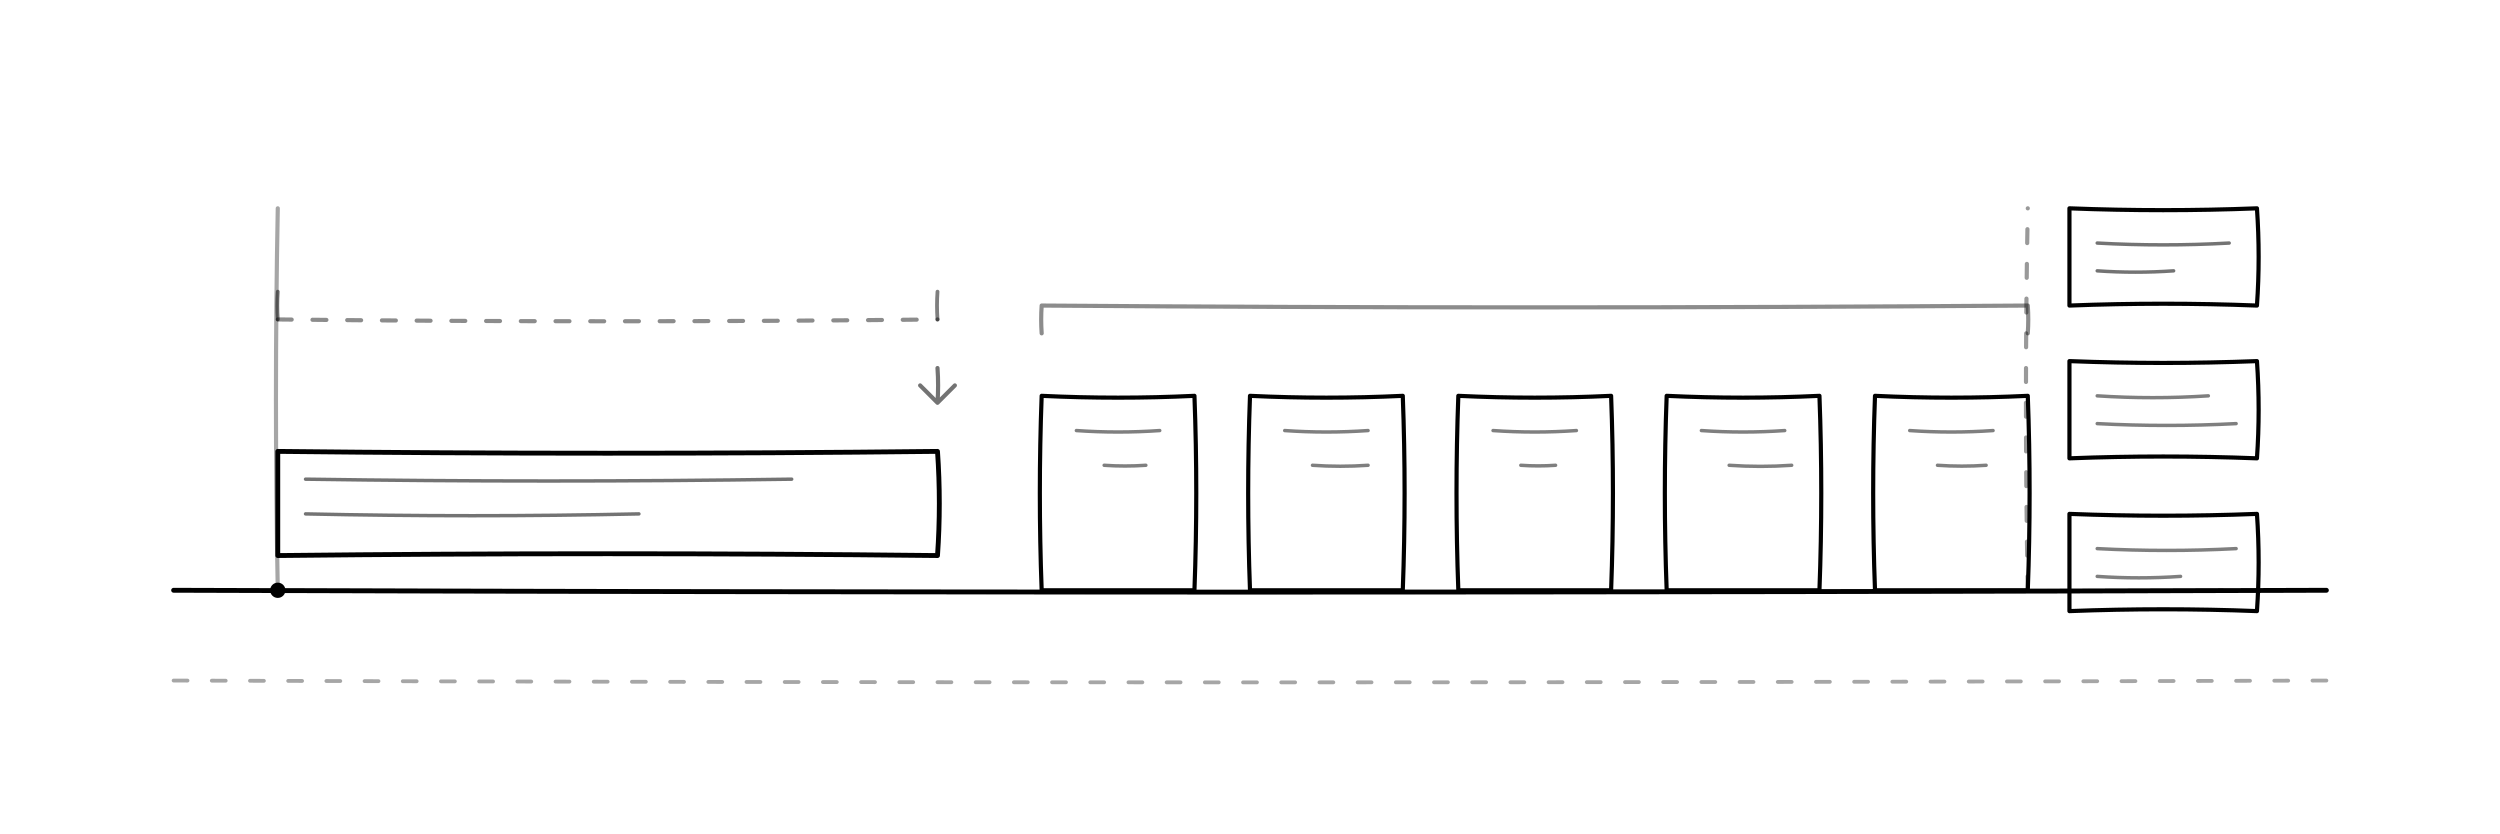
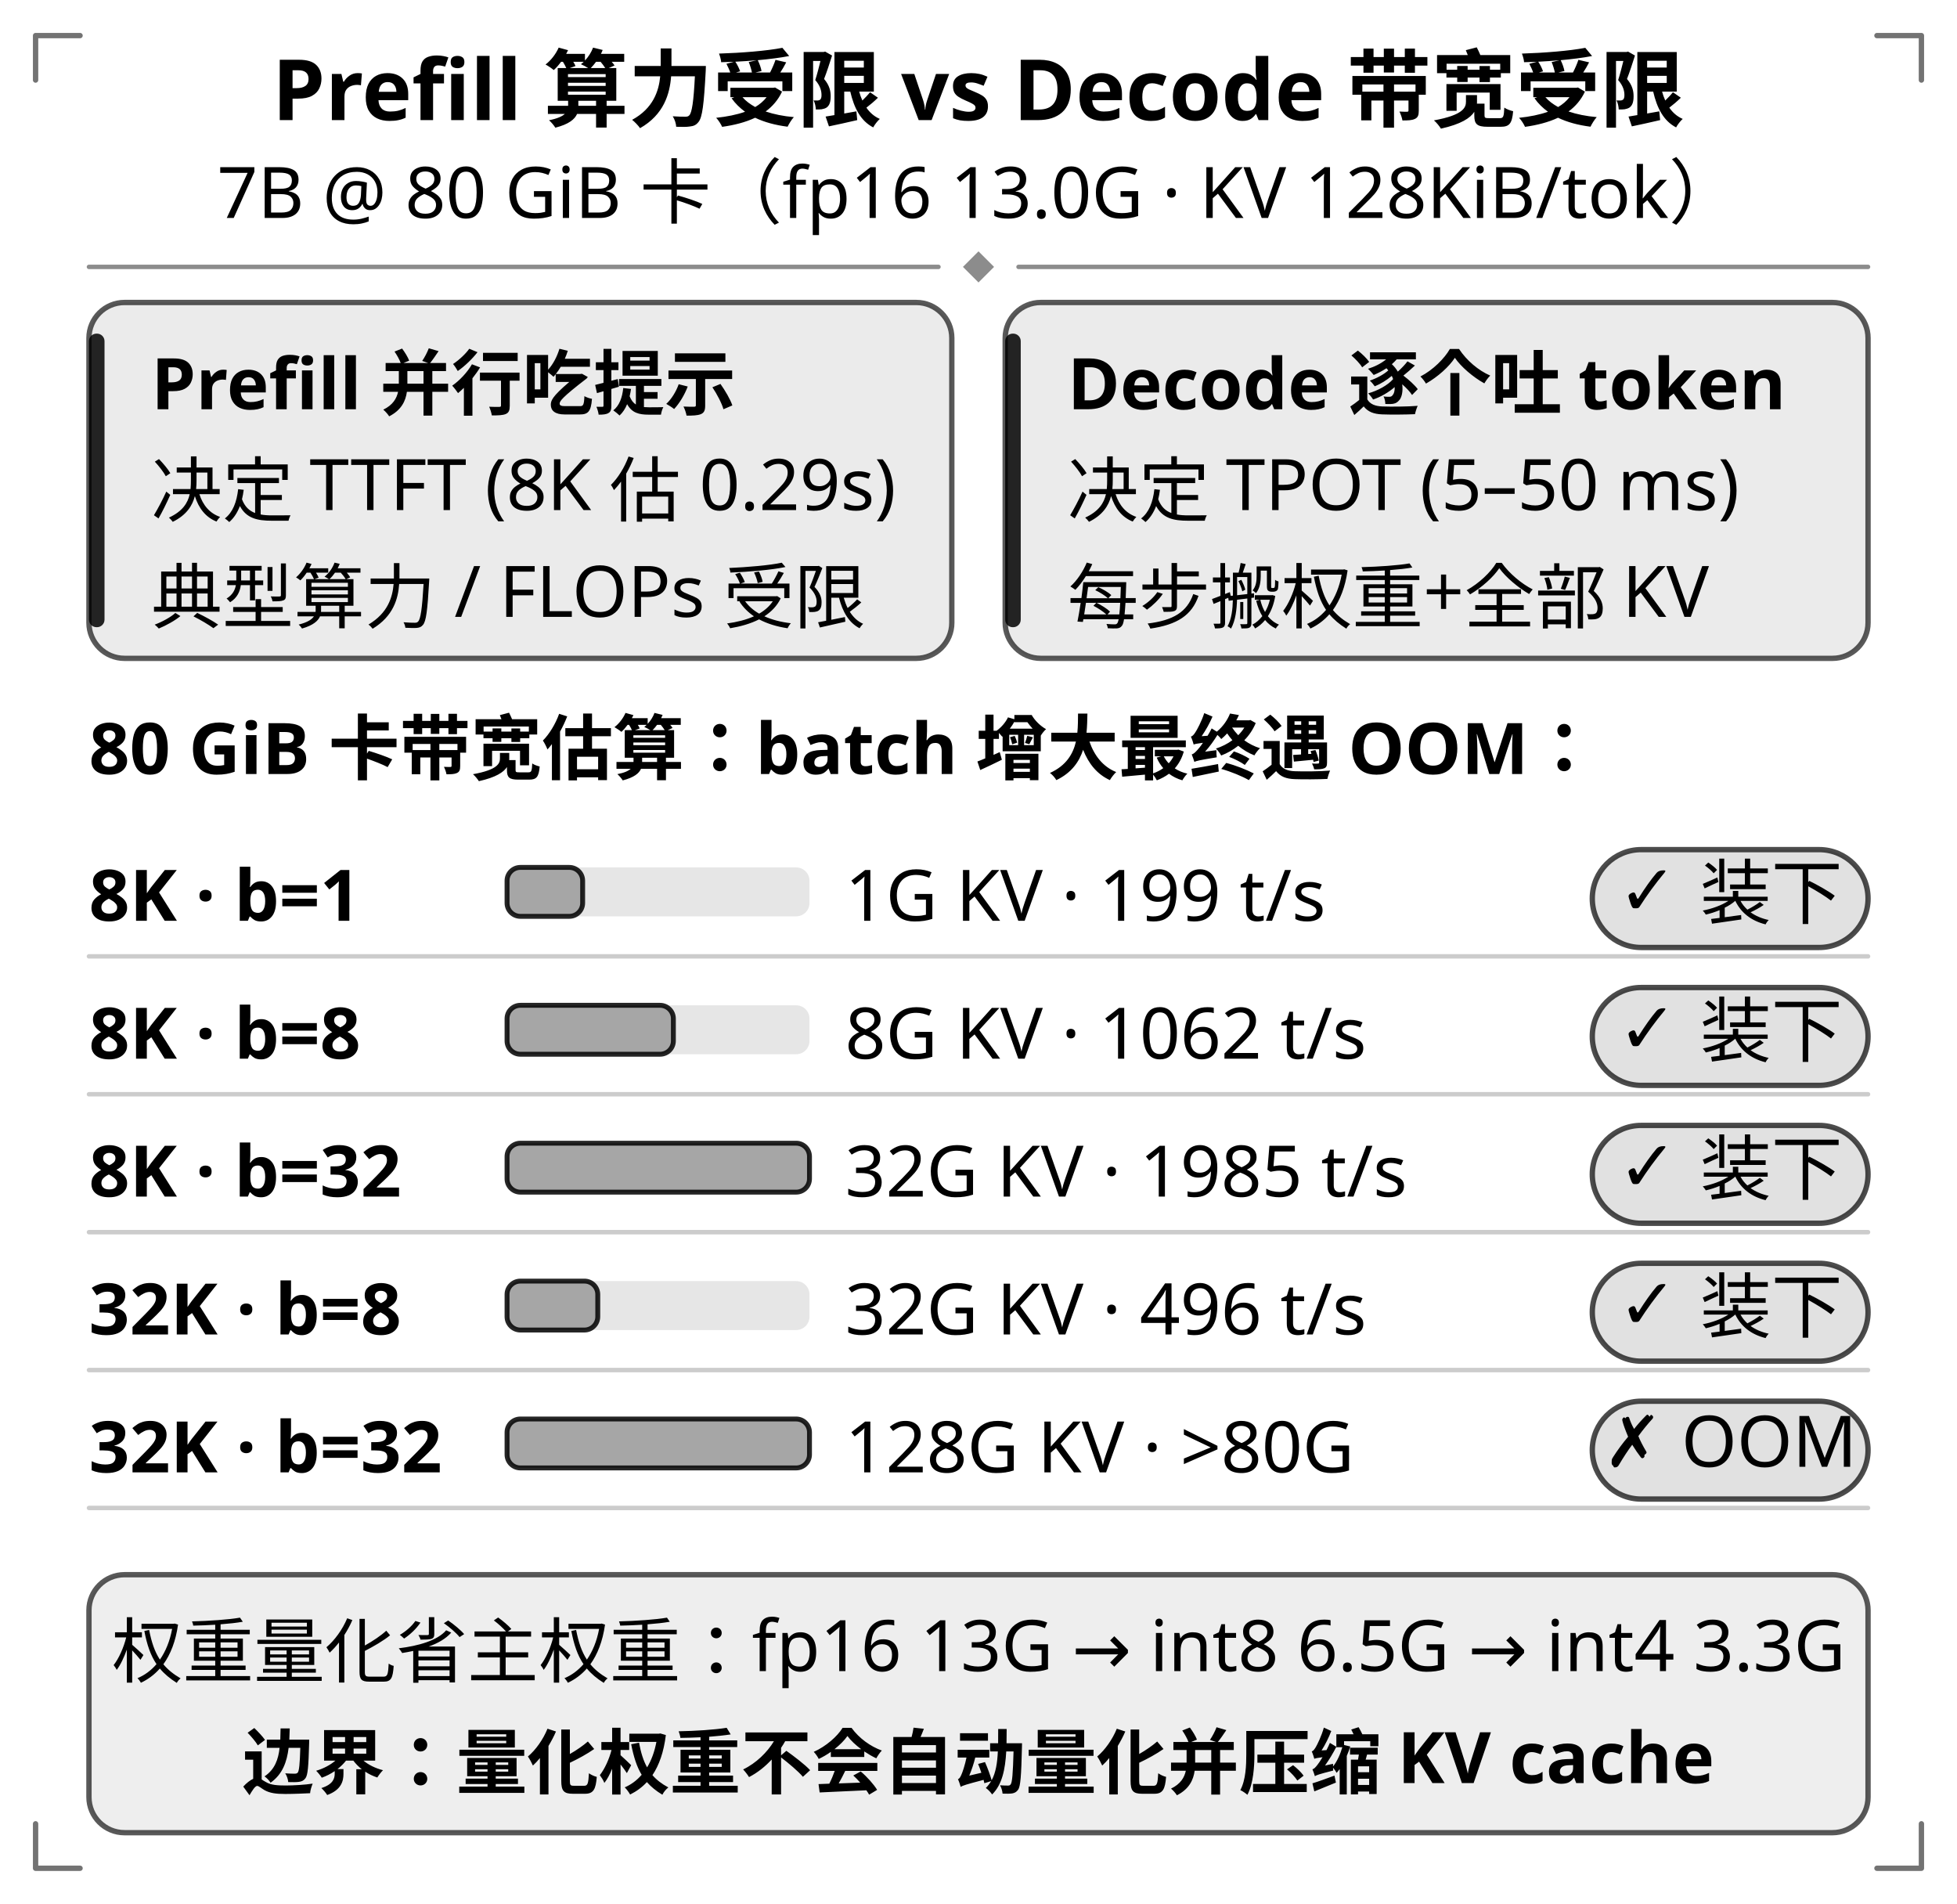
- <svg xmlns="http://www.w3.org/2000/svg" viewBox="0 0 720 240" fill="none" stroke="currentColor" stroke-width="2" stroke-linecap="round" stroke-linejoin="round">
-   <path d="M50 170q310 1.05 620 0" stroke-width="1.4" />
-   <path d="M80 170q-1.05 -55 0 -110M80 170q280 1.05 560 0" stroke-width="1.2" opacity=".35" />
-   <path d="M80 130q95 1.05 190 0q1.05 15 0 30q-95 -1.05 -190 0Z" stroke-width="1.4" />
-   <path d="M88 138q70 1.05 140 0M88 148q48 1.05 96 0" stroke-width="1" opacity=".55" />
-   <path d="M80 92q95 1.05 190 0" stroke-width="1.2" stroke-dasharray="4 6" opacity=".45" />
-   <path d="M80 92q-0.28 -4 0 -8M270 92q-0.28 -4 0 -8" stroke-width="1.1" opacity=".5" />
-   <path d="M300 170q-1.05 -28 0 -56q22 1.05 44 0q1.05 28 0 56ZM360 170q-1.05 -28 0 -56q22 1.05 44 0q1.05 28 0 56ZM420 170q-1.05 -28 0 -56q22 1.05 44 0q1.05 28 0 56ZM480 170q-1.05 -28 0 -56q22 1.05 44 0q1.05 28 0 56ZM540 170q-1.05 -28 0 -56q22 1.05 44 0q1.05 28 0 56Z" stroke-width="1.2" />
-   <path d="M310 124q12 0.84 24 0M318 134q6 0.42 12 0M370 124q12 0.84 24 0M378 134q8 0.56 16 0M430 124q12 0.84 24 0M438 134q5 0.35 10 0M490 124q12 0.84 24 0M498 134q9 0.63 18 0M550 124q12 0.84 24 0M558 134q7 0.49 14 0" stroke-width="1" opacity=".5" />
-   <path d="M300 96q-0.28 -4 0 -8q142 1.05 284 0q0.28 4 0 8" stroke-width="1.2" opacity=".45" />
-   <path d="M584 170q-1.05 -55 0 -110" stroke-width="1.2" stroke-dasharray="4 6" opacity=".4" />
-   <path d="M596 60q27 1.05 54 0q0.98 14 0 28q-27 -1.05 -54 0Z" stroke-width="1.2" />
-   <path d="M604 70q19 1.05 38 0M604 78q11 0.77 22 0" stroke-width="1" opacity=".55" />
-   <path d="M596 104q27 1.05 54 0q0.98 14 0 28q-27 -1.05 -54 0Z" stroke-width="1.2" />
-   <path d="M604 114q16 1.05 32 0M604 122q20 1.05 40 0" stroke-width="1" opacity=".5" />
-   <path d="M596 148q27 1.05 54 0q0.98 14 0 28q-27 -1.05 -54 0Z" stroke-width="1.2" />
-   <path d="M604 158q20 1.05 40 0M604 166q12 0.84 24 0" stroke-width="1" opacity=".5" />
-   <path d="M50 196q310 1.05 620 0" stroke-width="1.1" stroke-dasharray="4 7" opacity=".35" />
-   <path d="M270 106q0.35 5 0 10M270 116L265 111M270 116L275 111" stroke-width="1.2" opacity=".55" />
-   <circle cx="80" cy="170" r="2.2" fill="currentColor" stroke="none" />
+ <svg xmlns="http://www.w3.org/2000/svg" viewBox="0 0 440 428" role="img" aria-label="Prefill 与 Decode 性能瓶颈及 7B 显卡显存容量边界" class="llm-explainer" stroke-linecap="round" stroke-linejoin="round" font-family="sans-serif">
+   <g class="il-bronze-2" fill="none" stroke="currentColor" stroke-width="1.2" opacity=".55">
+     <path d="M8 18V8H18M422 8H432V18M8 410V420H18M422 420H432V410" />
+   </g>
+   <text x="220" y="27" text-anchor="middle" font-size="19" class="il-head" font-weight="700" fill="currentColor" stroke="none">Prefill 算力受限 vs Decode 带宽受限</text>
+   <text x="220" y="49" text-anchor="middle" font-size="16" class="il-sub il-muted" fill="currentColor" stroke="none">7B @ 80 GiB 卡（fp16 13.0G · KV 128KiB/tok）</text>
+   <g class="il-bronze-2">
+     <path d="M20 60H211M229 60H420" fill="none" stroke="currentColor" stroke-width="1" opacity=".45" />
+     <path d="M220 56.5l3.5 3.5-3.5 3.5-3.5-3.5Z" fill="currentColor" fill-opacity=".45" stroke="none" />
+   </g>
+   <rect x="20" y="68" width="194" height="80" rx="8" class="il-cinnabar" fill="currentColor" fill-opacity=".08" stroke="none" />
+   <rect x="20" y="68" width="194" height="80" rx="8" class="il-cinnabar" fill="none" stroke="currentColor" stroke-width="1.2" stroke-opacity=".65" />
+   <rect x="20" y="75" width="3.5" height="66" rx="1.7" class="il-cinnabar" fill="currentColor" fill-opacity=".85" stroke="none" />
+   <text x="34" y="92" text-anchor="start" font-size="16" class="il-cinnabar" font-weight="700" fill="currentColor" stroke="none">Prefill 并行吃提示</text>
+   <text x="34" y="116" text-anchor="start" font-size="16" class="il-sub" fill="currentColor" stroke="none">决定 TTFT (8K 估 0.29s)</text>
+   <text x="34" y="140" text-anchor="start" font-size="16" class="il-sub il-muted" fill="currentColor" stroke="none">典型算力 / FLOPs 受限</text>
+   <rect x="226" y="68" width="194" height="80" rx="8" class="il-sky" fill="currentColor" fill-opacity=".08" stroke="none" />
+   <rect x="226" y="68" width="194" height="80" rx="8" class="il-sky" fill="none" stroke="currentColor" stroke-width="1.2" stroke-opacity=".65" />
+   <rect x="226" y="75" width="3.5" height="66" rx="1.7" class="il-sky" fill="currentColor" fill-opacity=".85" stroke="none" />
+   <text x="240" y="92" text-anchor="start" font-size="16" class="il-sky" font-weight="700" fill="currentColor" stroke="none">Decode 逐个吐 token</text>
+   <text x="240" y="116" text-anchor="start" font-size="16" class="il-sub" fill="currentColor" stroke="none">决定 TPOT (5–50 ms)</text>
+   <text x="240" y="140" text-anchor="start" font-size="16" class="il-sub il-muted" fill="currentColor" stroke="none">每步搬权重+全部 KV</text>
+   <text x="20" y="174" text-anchor="start" font-size="16" font-weight="700" fill="currentColor" stroke="none">80 GiB 卡带宽估算：batch 增大最终遇 OOM：</text>
+   <path d="M20 215H420" class="il-bronze-2" fill="none" stroke="currentColor" stroke-width="1" opacity=".20" />
+   <text x="20" y="207" text-anchor="start" font-size="16" class="il-sub" font-weight="700" fill="currentColor" stroke="none">8K · b=1</text>
+   <rect x="114" y="195" width="68" height="11" rx="3" class="il-muted" fill="currentColor" fill-opacity=".10" stroke="none" />
+   <rect x="114" y="195" width="17" height="11" rx="3" class="il-jade" fill="currentColor" fill-opacity=".28" stroke="currentColor" stroke-width="1.1" stroke-opacity=".85" />
+   <text x="190" y="207" text-anchor="start" font-size="16" class="il-sub" fill="currentColor" stroke="none">1G KV · 199 t/s</text>
+   <rect x="358" y="191" width="62" height="22" rx="11" class="il-jade" fill="currentColor" fill-opacity=".12" stroke="none" />
+   <rect x="358" y="191" width="62" height="22" rx="11" class="il-jade" fill="none" stroke="currentColor" stroke-width="1.2" stroke-opacity=".7" />
+   <text x="389" y="205.74" text-anchor="middle" font-size="16" class="il-sub il-jade" fill="currentColor" stroke="none">✓ 装下</text>
+   <path d="M20 246H420" class="il-bronze-2" fill="none" stroke="currentColor" stroke-width="1" opacity=".20" />
+   <text x="20" y="238" text-anchor="start" font-size="16" class="il-sub" font-weight="700" fill="currentColor" stroke="none">8K · b=8</text>
+   <rect x="114" y="226" width="68" height="11" rx="3" class="il-muted" fill="currentColor" fill-opacity=".10" stroke="none" />
+   <rect x="114" y="226" width="37.4" height="11" rx="3" class="il-jade" fill="currentColor" fill-opacity=".28" stroke="currentColor" stroke-width="1.1" stroke-opacity=".85" />
+   <text x="190" y="238" text-anchor="start" font-size="16" class="il-sub" fill="currentColor" stroke="none">8G KV · 1062 t/s</text>
+   <rect x="358" y="222" width="62" height="22" rx="11" class="il-jade" fill="currentColor" fill-opacity=".12" stroke="none" />
+   <rect x="358" y="222" width="62" height="22" rx="11" class="il-jade" fill="none" stroke="currentColor" stroke-width="1.2" stroke-opacity=".7" />
+   <text x="389" y="236.74" text-anchor="middle" font-size="16" class="il-sub il-jade" fill="currentColor" stroke="none">✓ 装下</text>
+   <path d="M20 277H420" class="il-bronze-2" fill="none" stroke="currentColor" stroke-width="1" opacity=".20" />
+   <text x="20" y="269" text-anchor="start" font-size="16" class="il-sub" font-weight="700" fill="currentColor" stroke="none">8K · b=32</text>
+   <rect x="114" y="257" width="68" height="11" rx="3" class="il-muted" fill="currentColor" fill-opacity=".10" stroke="none" />
+   <rect x="114" y="257" width="68" height="11" rx="3" class="il-sky" fill="currentColor" fill-opacity=".28" stroke="currentColor" stroke-width="1.1" stroke-opacity=".85" />
+   <text x="190" y="269" text-anchor="start" font-size="16" class="il-sub" fill="currentColor" stroke="none">32G KV · 1985 t/s</text>
+   <rect x="358" y="253" width="62" height="22" rx="11" class="il-sky" fill="currentColor" fill-opacity=".12" stroke="none" />
+   <rect x="358" y="253" width="62" height="22" rx="11" class="il-sky" fill="none" stroke="currentColor" stroke-width="1.2" stroke-opacity=".7" />
+   <text x="389" y="267.74" text-anchor="middle" font-size="16" class="il-sub il-sky" fill="currentColor" stroke="none">✓ 装下</text>
+   <path d="M20 308H420" class="il-bronze-2" fill="none" stroke="currentColor" stroke-width="1" opacity=".20" />
+   <text x="20" y="300" text-anchor="start" font-size="16" class="il-sub" font-weight="700" fill="currentColor" stroke="none">32K · b=8</text>
+   <rect x="114" y="288" width="68" height="11" rx="3" class="il-muted" fill="currentColor" fill-opacity=".10" stroke="none" />
+   <rect x="114" y="288" width="20.4" height="11" rx="3" class="il-jade" fill="currentColor" fill-opacity=".28" stroke="currentColor" stroke-width="1.1" stroke-opacity=".85" />
+   <text x="190" y="300" text-anchor="start" font-size="16" class="il-sub" fill="currentColor" stroke="none">32G KV · 496 t/s</text>
+   <rect x="358" y="284" width="62" height="22" rx="11" class="il-jade" fill="currentColor" fill-opacity=".12" stroke="none" />
+   <rect x="358" y="284" width="62" height="22" rx="11" class="il-jade" fill="none" stroke="currentColor" stroke-width="1.2" stroke-opacity=".7" />
+   <text x="389" y="298.74" text-anchor="middle" font-size="16" class="il-sub il-jade" fill="currentColor" stroke="none">✓ 装下</text>
+   <path d="M20 339H420" class="il-bronze-2" fill="none" stroke="currentColor" stroke-width="1" opacity=".20" />
+   <text x="20" y="331" text-anchor="start" font-size="16" class="il-sub" font-weight="700" fill="currentColor" stroke="none">32K · b=32</text>
+   <rect x="114" y="319" width="68" height="11" rx="3" class="il-muted" fill="currentColor" fill-opacity=".10" stroke="none" />
+   <rect x="114" y="319" width="68" height="11" rx="3" class="il-cinnabar" fill="currentColor" fill-opacity=".28" stroke="currentColor" stroke-width="1.1" stroke-opacity=".85" />
+   <text x="190" y="331" text-anchor="start" font-size="16" class="il-sub" fill="currentColor" stroke="none">128G KV · &gt;80G</text>
+   <rect x="358" y="315" width="62" height="22" rx="11" class="il-cinnabar" fill="currentColor" fill-opacity=".12" stroke="none" />
+   <rect x="358" y="315" width="62" height="22" rx="11" class="il-cinnabar" fill="none" stroke="currentColor" stroke-width="1.2" stroke-opacity=".7" />
+   <text x="389" y="329.74" text-anchor="middle" font-size="16" class="il-sub il-cinnabar" fill="currentColor" stroke="none">✗ OOM</text>
+   <rect x="20" y="354" width="400" height="58" rx="8" class="il-bronze" fill="currentColor" fill-opacity=".07" stroke="none" />
+   <rect x="20" y="354" width="400" height="58" rx="8" class="il-bronze" fill="none" stroke="currentColor" stroke-width="1.2" stroke-opacity=".65" />
+   <text x="220" y="377" text-anchor="middle" font-size="16" class="il-sub" fill="currentColor" stroke="none">权重量化省主权重：fp16 13G → int8 6.5G → int4 3.3G</text>
+   <text x="220" y="402" text-anchor="middle" font-size="16" class="il-sub il-cinnabar" font-weight="700" fill="currentColor" stroke="none">边界：量化权重不会自动量化并压缩 KV cache</text>
</svg>
